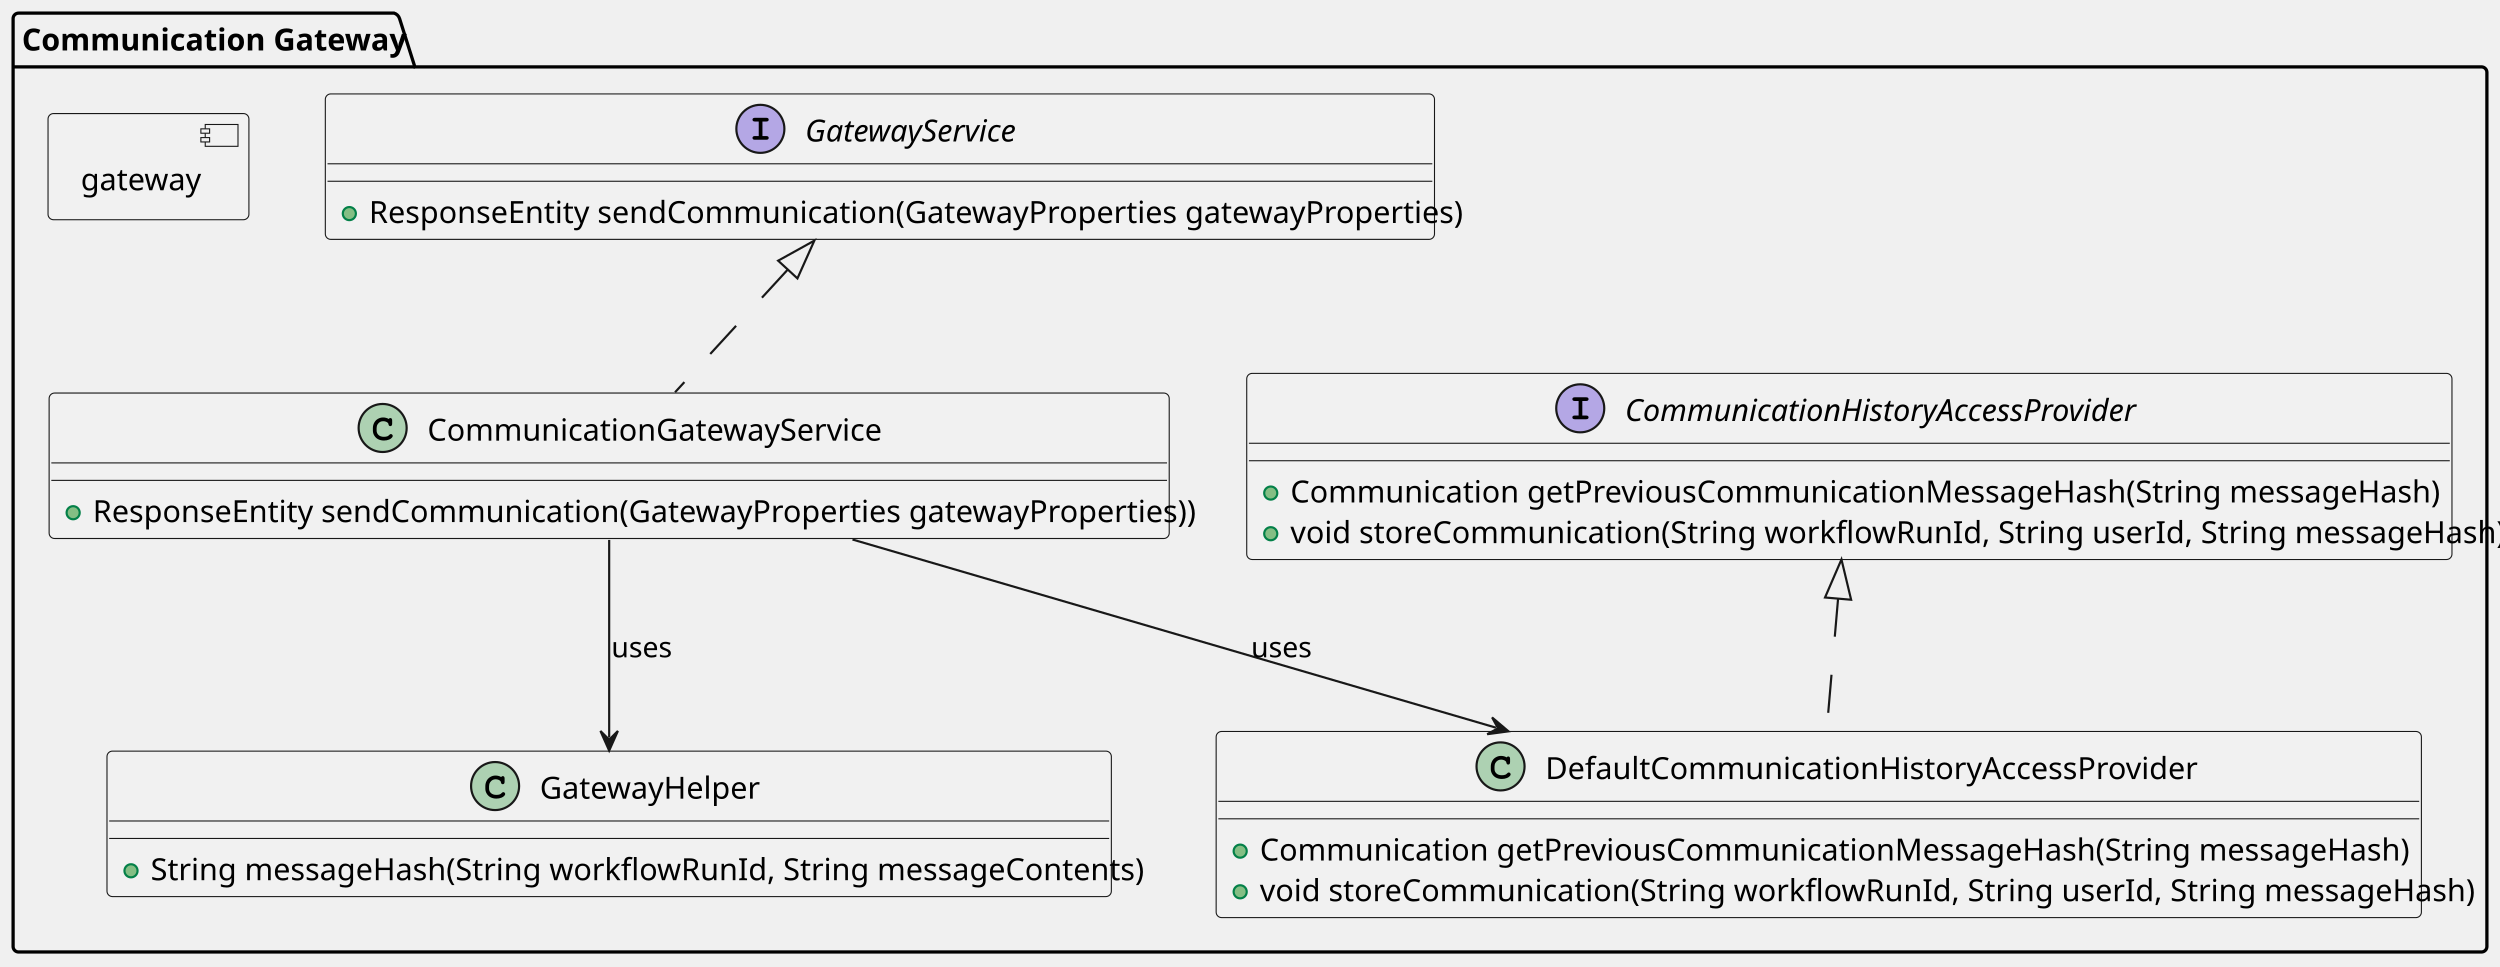
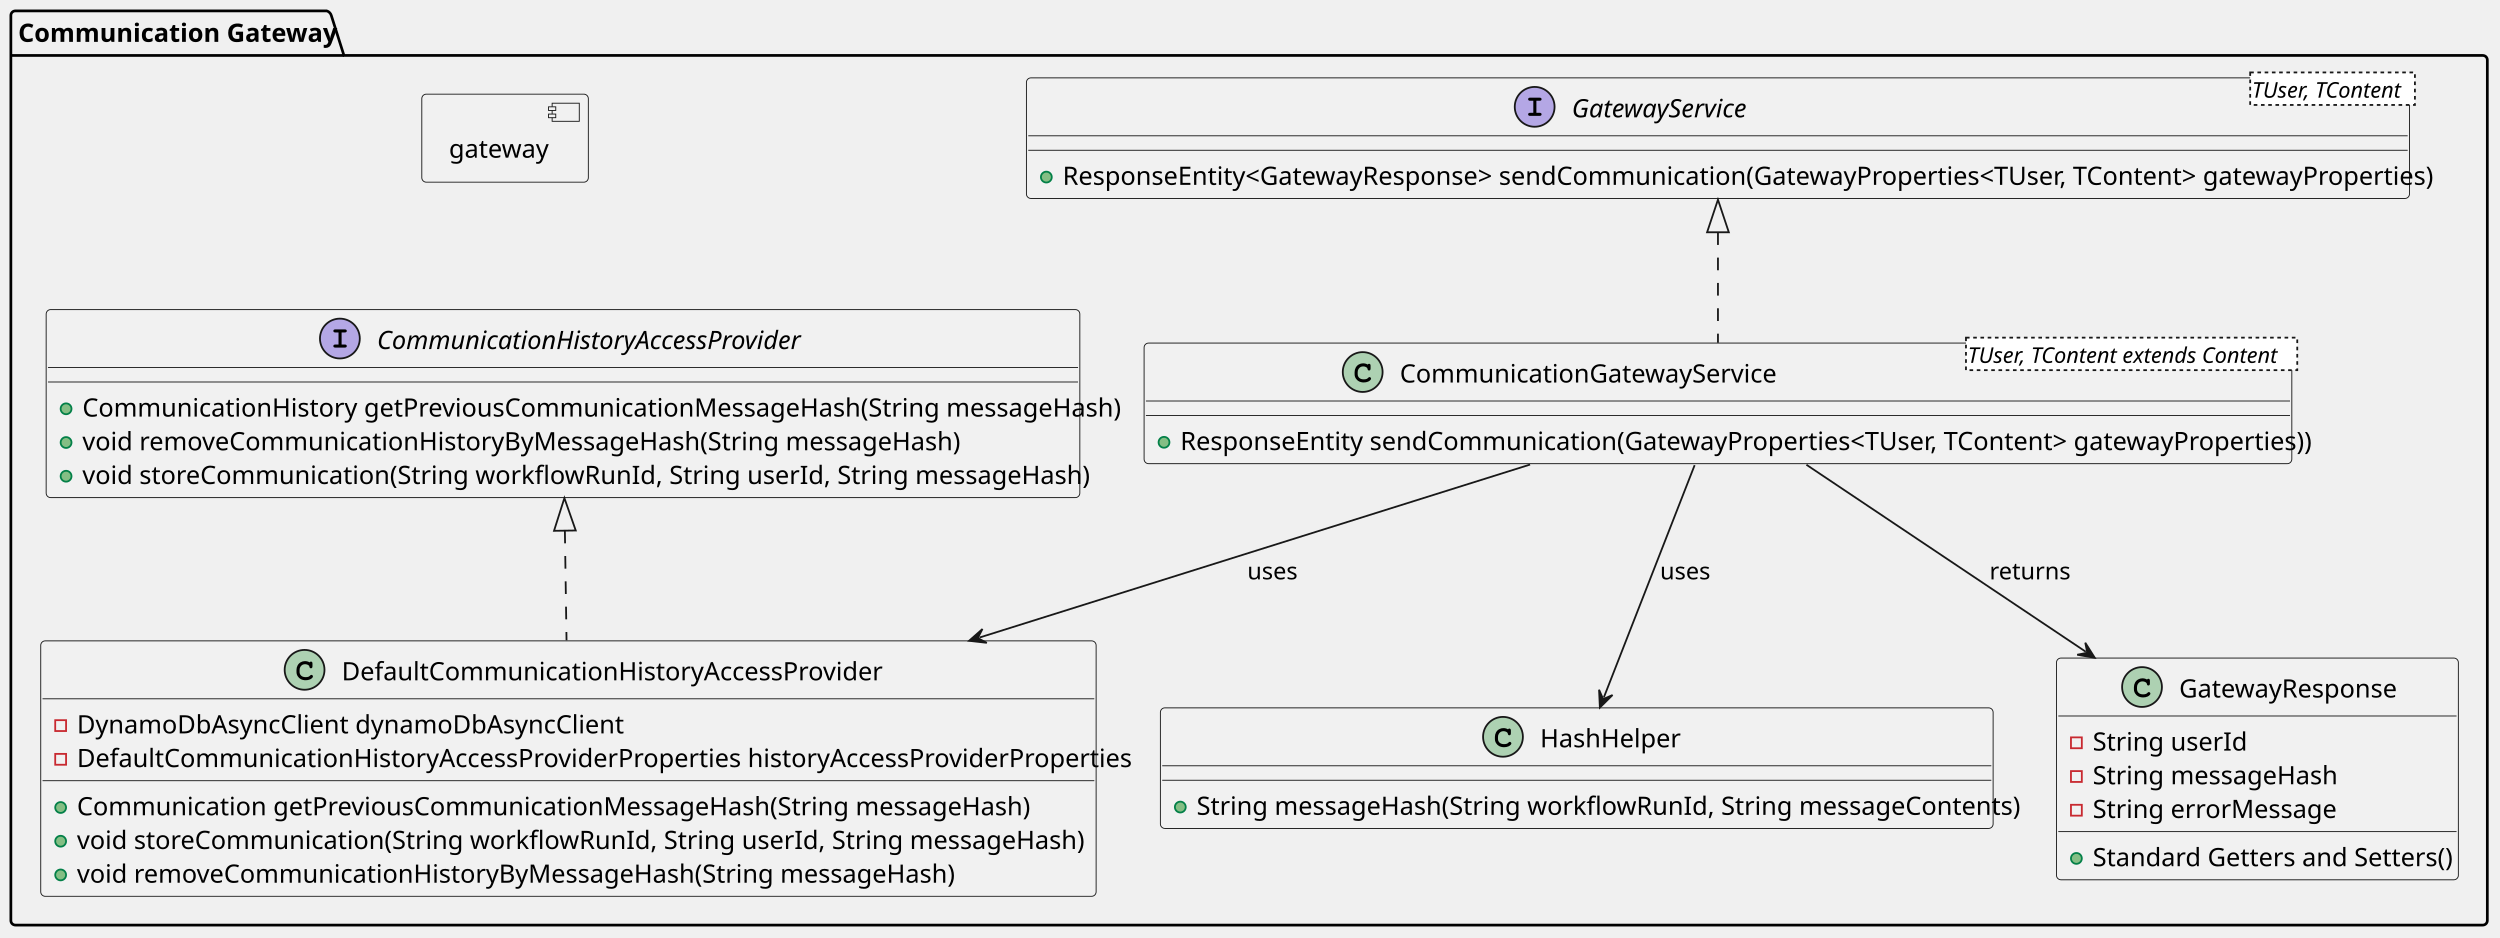
- <svg xmlns="http://www.w3.org/2000/svg" contentStyleType="text/css" height="177.2px" preserveAspectRatio="none" style="width:458px;height:177px;background:#FFFFFF;" version="1.1" viewBox="0 0 458 177" width="458.4px" zoomAndPan="magnify">
+ <svg xmlns="http://www.w3.org/2000/svg" contentStyleType="text/css" height="518px" preserveAspectRatio="none" style="width:1381px;height:518px;background:#FFFFFF;" version="1.1" viewBox="0 0 1381 518" width="1381px" zoomAndPan="magnify">
  <defs />
  <g>
    <g id="cluster_communicationGateway">
-       <path d="M3.4,2.405 L72.2,2.405 A1.5,1.5 0 0 1 73.2,3.405 L76,12.254 L454.6,12.254 A1,1 0 0 1 455.6,13.254 L455.6,173.405 A1,1 0 0 1 454.6,174.405 L3.4,174.405 A1,1 0 0 1 2.4,173.405 L2.4,3.405 A1,1 0 0 1 3.4,2.405 " fill="none" style="stroke:#000000;stroke-width:0.6;" />
-       <line style="stroke:#000000;stroke-width:0.6;" x1="2.4" x2="76" y1="12.254" y2="12.254" />
-       <text fill="#000000" font-family="sans-serif" font-size="5.6" font-weight="bold" lengthAdjust="spacing" textLength="68.4" x="4" y="9.248">Communication Gateway</text>
+       <path d="M8.5,6.014 L180.5,6.014 A3.75,3.75 0 0 1 183,8.514 L190,30.635 L1371.5,30.635 A2.5,2.5 0 0 1 1374,33.135 L1374,508.514 A2.5,2.5 0 0 1 1371.5,511.014 L8.5,511.014 A2.5,2.5 0 0 1 6,508.514 L6,8.514 A2.5,2.5 0 0 1 8.5,6.014 " fill="none" style="stroke:#000000;stroke-width:1.5;" />
+       <line style="stroke:#000000;stroke-width:1.5;" x1="6" x2="190" y1="30.635" y2="30.635" />
+       <text fill="#000000" font-family="sans-serif" font-size="14" font-weight="bold" lengthAdjust="spacing" textLength="171" x="10" y="23.121">Communication Gateway</text>
    </g>
-     <g id="elem_GatewayHelper">
-       <rect codeLine="10" fill="#F1F1F1" height="26.648" id="GatewayHelper" rx="1" ry="1" style="stroke:#181818;stroke-width:0.2;" width="184" x="19.6" y="137.606" />
-       <ellipse cx="90.7" cy="144.006" fill="#ADD1B2" rx="4.4" ry="4.4" style="stroke:#181818;stroke-width:0.4;" />
-       <path d="M91.806,142.356 Q91.869,142.268 91.944,142.224 Q92.019,142.18 92.106,142.18 Q92.256,142.18 92.35,142.287 Q92.444,142.387 92.444,142.631 L92.444,143.212 Q92.444,143.456 92.35,143.562 Q92.256,143.668 92.106,143.668 Q91.969,143.668 91.888,143.587 Q91.806,143.512 91.763,143.305 Q91.744,143.162 91.669,143.087 Q91.537,142.937 91.294,142.849 Q91.05,142.762 90.8,142.762 Q90.494,142.762 90.237,142.893 Q89.987,143.024 89.787,143.324 Q89.594,143.624 89.594,144.037 L89.594,144.474 Q89.594,144.968 89.95,145.299 Q90.306,145.624 90.944,145.624 Q91.319,145.624 91.581,145.524 Q91.737,145.462 91.906,145.287 Q92.013,145.18 92.069,145.149 Q92.131,145.118 92.213,145.118 Q92.344,145.118 92.444,145.224 Q92.55,145.324 92.55,145.462 Q92.55,145.599 92.412,145.762 Q92.213,145.993 91.894,146.124 Q91.463,146.305 90.944,146.305 Q90.338,146.305 89.856,146.055 Q89.463,145.856 89.188,145.43 Q88.912,144.999 88.912,144.487 L88.912,144.024 Q88.912,143.493 89.156,143.037 Q89.406,142.574 89.844,142.331 Q90.281,142.081 90.775,142.081 Q91.069,142.081 91.325,142.149 Q91.588,142.212 91.806,142.356 Z " fill="#000000" />
-       <text fill="#000000" font-family="sans-serif" font-size="5.6" lengthAdjust="spacing" textLength="38.4" x="98.9" y="146.324">GatewayHelper</text>
-       <line style="stroke:#181818;stroke-width:0.2;" x1="20" x2="203.2" y1="150.405" y2="150.405" />
-       <line style="stroke:#181818;stroke-width:0.2;" x1="20" x2="203.2" y1="153.606" y2="153.606" />
-       <ellipse cx="24" cy="159.53" fill="#84BE84" rx="1.2" ry="1.2" style="stroke:#038048;stroke-width:0.4;" />
-       <text fill="#000000" font-family="sans-serif" font-size="5.6" lengthAdjust="spacing" textLength="173.6" x="27.6" y="161.248">String messageHash(String workflowRunId, String messageContents)</text>
+     <g id="elem_HashHelper">
+       <rect codeLine="10" fill="#F1F1F1" height="66.621" id="HashHelper" rx="2.5" ry="2.5" style="stroke:#181818;stroke-width:0.5;" width="460" x="641" y="391.014" />
+       <ellipse cx="830.25" cy="407.014" fill="#ADD1B2" rx="11" ry="11" style="stroke:#181818;stroke-width:1.0;" />
+       <path d="M833.016,402.889 Q833.172,402.67 833.359,402.56 Q833.547,402.451 833.766,402.451 Q834.141,402.451 834.375,402.717 Q834.609,402.967 834.609,403.576 L834.609,405.029 Q834.609,405.639 834.375,405.904 Q834.141,406.17 833.766,406.17 Q833.422,406.17 833.219,405.967 Q833.016,405.779 832.906,405.264 Q832.859,404.904 832.672,404.717 Q832.344,404.342 831.734,404.123 Q831.125,403.904 830.5,403.904 Q829.734,403.904 829.094,404.232 Q828.469,404.56 827.969,405.31 Q827.484,406.06 827.484,407.092 L827.484,408.185 Q827.484,409.42 828.375,410.248 Q829.266,411.06 830.859,411.06 Q831.797,411.06 832.453,410.81 Q832.844,410.654 833.266,410.217 Q833.531,409.951 833.672,409.873 Q833.828,409.795 834.031,409.795 Q834.359,409.795 834.609,410.06 Q834.875,410.31 834.875,410.654 Q834.875,410.998 834.531,411.404 Q834.031,411.982 833.234,412.31 Q832.156,412.764 830.859,412.764 Q829.344,412.764 828.141,412.139 Q827.156,411.639 826.469,410.576 Q825.781,409.498 825.781,408.217 L825.781,407.06 Q825.781,405.732 826.391,404.592 Q827.016,403.435 828.109,402.826 Q829.203,402.201 830.438,402.201 Q831.172,402.201 831.812,402.373 Q832.469,402.529 833.016,402.889 Z " fill="#000000" />
+       <text fill="#000000" font-family="sans-serif" font-size="14" lengthAdjust="spacing" textLength="73" x="850.75" y="412.81">HashHelper</text>
+       <line style="stroke:#181818;stroke-width:0.5;" x1="642" x2="1100" y1="423.014" y2="423.014" />
+       <line style="stroke:#181818;stroke-width:0.5;" x1="642" x2="1100" y1="431.014" y2="431.014" />
+       <ellipse cx="652" cy="445.824" fill="#84BE84" rx="3" ry="3" style="stroke:#038048;stroke-width:1.0;" />
+       <text fill="#000000" font-family="sans-serif" font-size="14" lengthAdjust="spacing" textLength="434" x="661" y="450.121">String messageHash(String workflowRunId, String messageContents)</text>
    </g>
    <g id="elem_CommunicationHistoryAccessProvider">
-       <rect codeLine="14" fill="#F1F1F1" height="34.097" id="CommunicationHistoryAccessProvider" rx="1" ry="1" style="stroke:#181818;stroke-width:0.2;" width="220.8" x="228.4" y="68.406" />
-       <ellipse cx="289.5" cy="74.805" fill="#B4A7E5" rx="4.4" ry="4.4" style="stroke:#181818;stroke-width:0.4;" />
-       <path d="M289.881,73.462 L289.881,76.124 L290.569,76.124 Q290.812,76.124 290.919,76.218 Q291.025,76.312 291.025,76.468 Q291.025,76.618 290.919,76.712 Q290.812,76.805 290.569,76.805 L288.512,76.805 Q288.269,76.805 288.163,76.712 Q288.056,76.618 288.056,76.462 Q288.056,76.312 288.163,76.218 Q288.269,76.124 288.512,76.124 L289.2,76.124 L289.2,73.462 L288.512,73.462 Q288.269,73.462 288.163,73.368 Q288.056,73.274 288.056,73.118 Q288.056,72.968 288.163,72.874 Q288.269,72.781 288.512,72.781 L290.569,72.781 Q290.812,72.781 290.919,72.874 Q291.025,72.968 291.025,73.118 Q291.025,73.274 290.919,73.368 Q290.812,73.462 290.569,73.462 L289.881,73.462 Z " fill="#000000" />
-       <text fill="#000000" font-family="sans-serif" font-size="5.6" font-style="italic" lengthAdjust="spacing" textLength="95.2" x="297.7" y="77.124">CommunicationHistoryAccessProvider</text>
-       <line style="stroke:#181818;stroke-width:0.2;" x1="228.8" x2="448.8" y1="81.206" y2="81.206" />
-       <line style="stroke:#181818;stroke-width:0.2;" x1="228.8" x2="448.8" y1="84.406" y2="84.406" />
-       <ellipse cx="232.8" cy="90.33" fill="#84BE84" rx="1.2" ry="1.2" style="stroke:#038048;stroke-width:0.4;" />
-       <text fill="#000000" font-family="sans-serif" font-size="5.6" lengthAdjust="spacing" textLength="200.8" x="236.4" y="92.048">Communication getPreviousCommunicationMessageHash(String messageHash)</text>
-       <ellipse cx="232.8" cy="97.778" fill="#84BE84" rx="1.2" ry="1.2" style="stroke:#038048;stroke-width:0.4;" />
-       <text fill="#000000" font-family="sans-serif" font-size="5.6" lengthAdjust="spacing" textLength="210.4" x="236.4" y="99.497">void storeCommunication(String workflowRunId, String userId, String messageHash)</text>
+       <rect codeLine="14" fill="#F1F1F1" height="103.863" id="CommunicationHistoryAccessProvider" rx="2.5" ry="2.5" style="stroke:#181818;stroke-width:0.5;" width="571" x="25.5" y="171.014" />
+       <ellipse cx="187.75" cy="187.014" fill="#B4A7E5" rx="11" ry="11" style="stroke:#181818;stroke-width:1.0;" />
+       <path d="M188.703,183.654 L188.703,190.31 L190.422,190.31 Q191.031,190.31 191.297,190.545 Q191.562,190.779 191.562,191.17 Q191.562,191.545 191.297,191.779 Q191.031,192.014 190.422,192.014 L185.281,192.014 Q184.672,192.014 184.406,191.779 Q184.141,191.545 184.141,191.154 Q184.141,190.779 184.406,190.545 Q184.672,190.31 185.281,190.31 L187,190.31 L187,183.654 L185.281,183.654 Q184.672,183.654 184.406,183.42 Q184.141,183.185 184.141,182.795 Q184.141,182.42 184.406,182.185 Q184.672,181.951 185.281,181.951 L190.422,181.951 Q191.031,181.951 191.297,182.185 Q191.562,182.42 191.562,182.795 Q191.562,183.185 191.297,183.42 Q191.031,183.654 190.422,183.654 L188.703,183.654 Z " fill="#000000" />
+       <text fill="#000000" font-family="sans-serif" font-size="14" font-style="italic" lengthAdjust="spacing" textLength="238" x="208.25" y="192.81">CommunicationHistoryAccessProvider</text>
+       <line style="stroke:#181818;stroke-width:0.5;" x1="26.5" x2="595.5" y1="203.014" y2="203.014" />
+       <line style="stroke:#181818;stroke-width:0.5;" x1="26.5" x2="595.5" y1="211.014" y2="211.014" />
+       <ellipse cx="36.5" cy="225.824" fill="#84BE84" rx="3" ry="3" style="stroke:#038048;stroke-width:1.0;" />
+       <text fill="#000000" font-family="sans-serif" font-size="14" lengthAdjust="spacing" textLength="545" x="45.5" y="230.121">CommunicationHistory getPreviousCommunicationMessageHash(String messageHash)</text>
+       <ellipse cx="36.5" cy="244.445" fill="#84BE84" rx="3" ry="3" style="stroke:#038048;stroke-width:1.0;" />
+       <text fill="#000000" font-family="sans-serif" font-size="14" lengthAdjust="spacing" textLength="462" x="45.5" y="248.742">void removeCommunicationHistoryByMessageHash(String messageHash)</text>
+       <ellipse cx="36.5" cy="263.066" fill="#84BE84" rx="3" ry="3" style="stroke:#038048;stroke-width:1.0;" />
+       <text fill="#000000" font-family="sans-serif" font-size="14" lengthAdjust="spacing" textLength="526" x="45.5" y="267.363">void storeCommunication(String workflowRunId, String userId, String messageHash)</text>
    </g>
    <g id="elem_DefaultCommunicationHistoryAccessProvider">
-       <rect codeLine="19" fill="#F1F1F1" height="34.097" id="DefaultCommunicationHistoryAccessProvider" rx="1" ry="1" style="stroke:#181818;stroke-width:0.2;" width="220.8" x="222.8" y="134.006" />
-       <ellipse cx="274.9" cy="140.405" fill="#ADD1B2" rx="4.4" ry="4.4" style="stroke:#181818;stroke-width:0.4;" />
-       <path d="M276.006,138.756 Q276.069,138.668 276.144,138.624 Q276.219,138.581 276.306,138.581 Q276.456,138.581 276.55,138.687 Q276.644,138.787 276.644,139.03 L276.644,139.612 Q276.644,139.856 276.55,139.962 Q276.456,140.068 276.306,140.068 Q276.169,140.068 276.087,139.987 Q276.006,139.912 275.962,139.706 Q275.944,139.562 275.869,139.487 Q275.738,139.337 275.494,139.249 Q275.25,139.162 275,139.162 Q274.694,139.162 274.438,139.293 Q274.188,139.424 273.988,139.724 Q273.794,140.024 273.794,140.437 L273.794,140.874 Q273.794,141.368 274.15,141.699 Q274.506,142.024 275.144,142.024 Q275.519,142.024 275.781,141.924 Q275.938,141.862 276.106,141.687 Q276.212,141.581 276.269,141.549 Q276.331,141.518 276.413,141.518 Q276.544,141.518 276.644,141.624 Q276.75,141.724 276.75,141.862 Q276.75,141.999 276.613,142.162 Q276.413,142.393 276.094,142.524 Q275.663,142.706 275.144,142.706 Q274.538,142.706 274.056,142.456 Q273.663,142.256 273.387,141.831 Q273.113,141.399 273.113,140.887 L273.113,140.424 Q273.113,139.893 273.356,139.437 Q273.606,138.974 274.044,138.731 Q274.481,138.481 274.975,138.481 Q275.269,138.481 275.525,138.549 Q275.788,138.612 276.006,138.756 Z " fill="#000000" />
-       <text fill="#000000" font-family="sans-serif" font-size="5.6" lengthAdjust="spacing" textLength="113.2" x="283.1" y="142.724">DefaultCommunicationHistoryAccessProvider</text>
-       <line style="stroke:#181818;stroke-width:0.2;" x1="223.2" x2="443.2" y1="146.805" y2="146.805" />
-       <line style="stroke:#181818;stroke-width:0.2;" x1="223.2" x2="443.2" y1="150.006" y2="150.006" />
-       <ellipse cx="227.2" cy="155.93" fill="#84BE84" rx="1.2" ry="1.2" style="stroke:#038048;stroke-width:0.4;" />
-       <text fill="#000000" font-family="sans-serif" font-size="5.6" lengthAdjust="spacing" textLength="200.8" x="230.8" y="157.648">Communication getPreviousCommunicationMessageHash(String messageHash)</text>
-       <ellipse cx="227.2" cy="163.378" fill="#84BE84" rx="1.2" ry="1.2" style="stroke:#038048;stroke-width:0.4;" />
-       <text fill="#000000" font-family="sans-serif" font-size="5.6" lengthAdjust="spacing" textLength="210.4" x="230.8" y="165.097">void storeCommunication(String workflowRunId, String userId, String messageHash)</text>
+       <rect codeLine="20" fill="#F1F1F1" height="141.106" id="DefaultCommunicationHistoryAccessProvider" rx="2.5" ry="2.5" style="stroke:#181818;stroke-width:0.5;" width="583" x="22.5" y="354.014" />
+       <ellipse cx="168.25" cy="370.014" fill="#ADD1B2" rx="11" ry="11" style="stroke:#181818;stroke-width:1.0;" />
+       <path d="M171.016,365.889 Q171.172,365.67 171.359,365.56 Q171.547,365.451 171.766,365.451 Q172.141,365.451 172.375,365.717 Q172.609,365.967 172.609,366.576 L172.609,368.029 Q172.609,368.639 172.375,368.904 Q172.141,369.17 171.766,369.17 Q171.422,369.17 171.219,368.967 Q171.016,368.779 170.906,368.264 Q170.859,367.904 170.672,367.717 Q170.344,367.342 169.734,367.123 Q169.125,366.904 168.5,366.904 Q167.734,366.904 167.094,367.232 Q166.469,367.56 165.969,368.31 Q165.484,369.06 165.484,370.092 L165.484,371.185 Q165.484,372.42 166.375,373.248 Q167.266,374.06 168.859,374.06 Q169.797,374.06 170.453,373.81 Q170.844,373.654 171.266,373.217 Q171.531,372.951 171.672,372.873 Q171.828,372.795 172.031,372.795 Q172.359,372.795 172.609,373.06 Q172.875,373.31 172.875,373.654 Q172.875,373.998 172.531,374.404 Q172.031,374.982 171.234,375.31 Q170.156,375.764 168.859,375.764 Q167.344,375.764 166.141,375.139 Q165.156,374.639 164.469,373.576 Q163.781,372.498 163.781,371.217 L163.781,370.06 Q163.781,368.732 164.391,367.592 Q165.016,366.435 166.109,365.826 Q167.203,365.201 168.438,365.201 Q169.172,365.201 169.812,365.373 Q170.469,365.529 171.016,365.889 Z " fill="#000000" />
+       <text fill="#000000" font-family="sans-serif" font-size="14" lengthAdjust="spacing" textLength="283" x="188.75" y="375.81">DefaultCommunicationHistoryAccessProvider</text>
+       <line style="stroke:#181818;stroke-width:0.5;" x1="23.5" x2="604.5" y1="386.014" y2="386.014" />
+       <rect fill="none" height="6" style="stroke:#C82930;stroke-width:1.0;" width="6" x="30.5" y="397.824" />
+       <text fill="#000000" font-family="sans-serif" font-size="14" lengthAdjust="spacing" textLength="290" x="42.5" y="405.121">DynamoDbAsyncClient dynamoDbAsyncClient</text>
+       <rect fill="none" height="6" style="stroke:#C82930;stroke-width:1.0;" width="6" x="30.5" y="416.445" />
+       <text fill="#000000" font-family="sans-serif" font-size="14" lengthAdjust="spacing" textLength="557" x="42.5" y="423.742">DefaultCommunicationHistoryAccessProviderProperties historyAccessProviderProperties</text>
+       <line style="stroke:#181818;stroke-width:0.5;" x1="23.5" x2="604.5" y1="431.256" y2="431.256" />
+       <ellipse cx="33.5" cy="446.066" fill="#84BE84" rx="3" ry="3" style="stroke:#038048;stroke-width:1.0;" />
+       <text fill="#000000" font-family="sans-serif" font-size="14" lengthAdjust="spacing" textLength="502" x="42.5" y="450.363">Communication getPreviousCommunicationMessageHash(String messageHash)</text>
+       <ellipse cx="33.5" cy="464.688" fill="#84BE84" rx="3" ry="3" style="stroke:#038048;stroke-width:1.0;" />
+       <text fill="#000000" font-family="sans-serif" font-size="14" lengthAdjust="spacing" textLength="526" x="42.5" y="468.984">void storeCommunication(String workflowRunId, String userId, String messageHash)</text>
+       <ellipse cx="33.5" cy="483.309" fill="#84BE84" rx="3" ry="3" style="stroke:#038048;stroke-width:1.0;" />
+       <text fill="#000000" font-family="sans-serif" font-size="14" lengthAdjust="spacing" textLength="462" x="42.5" y="487.606">void removeCommunicationHistoryByMessageHash(String messageHash)</text>
    </g>
    <g id="elem_GatewayService">
-       <rect codeLine="28" fill="#F1F1F1" height="26.648" id="GatewayService" rx="1" ry="1" style="stroke:#181818;stroke-width:0.2;" width="203.2" x="59.6" y="17.206" />
-       <ellipse cx="139.3" cy="23.605" fill="#B4A7E5" rx="4.4" ry="4.4" style="stroke:#181818;stroke-width:0.4;" />
-       <path d="M139.681,22.262 L139.681,24.924 L140.369,24.924 Q140.613,24.924 140.719,25.018 Q140.825,25.112 140.825,25.268 Q140.825,25.418 140.719,25.512 Q140.613,25.605 140.369,25.605 L138.312,25.605 Q138.069,25.605 137.963,25.512 Q137.856,25.418 137.856,25.262 Q137.856,25.112 137.963,25.018 Q138.069,24.924 138.312,24.924 L139,24.924 L139,22.262 L138.312,22.262 Q138.069,22.262 137.963,22.168 Q137.856,22.074 137.856,21.918 Q137.856,21.768 137.963,21.674 Q138.069,21.581 138.312,21.581 L140.369,21.581 Q140.613,21.581 140.719,21.674 Q140.825,21.768 140.825,21.918 Q140.825,22.074 140.719,22.168 Q140.613,22.262 140.369,22.262 L139.681,22.262 Z " fill="#000000" />
-       <text fill="#000000" font-family="sans-serif" font-size="5.6" font-style="italic" lengthAdjust="spacing" textLength="40.4" x="147.5" y="25.924">GatewayService</text>
-       <line style="stroke:#181818;stroke-width:0.2;" x1="60" x2="262.4" y1="30.006" y2="30.006" />
-       <line style="stroke:#181818;stroke-width:0.2;" x1="60" x2="262.4" y1="33.206" y2="33.206" />
-       <ellipse cx="64" cy="39.13" fill="#84BE84" rx="1.2" ry="1.2" style="stroke:#038048;stroke-width:0.4;" />
-       <text fill="#000000" font-family="sans-serif" font-size="5.6" lengthAdjust="spacing" textLength="192.8" x="67.6" y="40.848">ResponseEntity sendCommunication(GatewayProperties gatewayProperties)</text>
+       <rect codeLine="28" fill="#F1F1F1" height="66.621" id="GatewayService" rx="2.5" ry="2.5" style="stroke:#181818;stroke-width:0.5;" width="764" x="567" y="43.014" />
+       <ellipse cx="847.75" cy="59.014" fill="#B4A7E5" rx="11" ry="11" style="stroke:#181818;stroke-width:1.0;" />
+       <path d="M848.703,55.654 L848.703,62.31 L850.422,62.31 Q851.031,62.31 851.297,62.545 Q851.562,62.779 851.562,63.17 Q851.562,63.545 851.297,63.779 Q851.031,64.014 850.422,64.014 L845.281,64.014 Q844.672,64.014 844.406,63.779 Q844.141,63.545 844.141,63.154 Q844.141,62.779 844.406,62.545 Q844.672,62.31 845.281,62.31 L847,62.31 L847,55.654 L845.281,55.654 Q844.672,55.654 844.406,55.42 Q844.141,55.185 844.141,54.795 Q844.141,54.42 844.406,54.185 Q844.672,53.951 845.281,53.951 L850.422,53.951 Q851.031,53.951 851.297,54.185 Q851.562,54.42 851.562,54.795 Q851.562,55.185 851.297,55.42 Q851.031,55.654 850.422,55.654 L848.703,55.654 Z " fill="#000000" />
+       <text fill="#000000" font-family="sans-serif" font-size="14" font-style="italic" lengthAdjust="spacing" textLength="101" x="868.25" y="64.811">GatewayService</text>
+       <rect fill="#FFFFFF" height="17.961" style="stroke:#181818;stroke-width:1.0;stroke-dasharray:2.0,2.0;" width="91" x="1243" y="40.014" />
+       <text fill="#000000" font-family="sans-serif" font-size="12" font-style="italic" lengthAdjust="spacing" textLength="89" x="1244" y="53.963">TUser, TContent</text>
+       <line style="stroke:#181818;stroke-width:0.5;" x1="568" x2="1330" y1="75.014" y2="75.014" />
+       <line style="stroke:#181818;stroke-width:0.5;" x1="568" x2="1330" y1="83.014" y2="83.014" />
+       <ellipse cx="578" cy="97.824" fill="#84BE84" rx="3" ry="3" style="stroke:#038048;stroke-width:1.0;" />
+       <text fill="#000000" font-family="sans-serif" font-size="14" lengthAdjust="spacing" textLength="738" x="587" y="102.121">ResponseEntity&lt;GatewayResponse&gt; sendCommunication(GatewayProperties&lt;TUser, TContent&gt; gatewayProperties)</text>
+     </g>
+     <g id="elem_GatewayResponse">
+       <rect codeLine="32" fill="#F1F1F1" height="122.484" id="GatewayResponse" rx="2.5" ry="2.5" style="stroke:#181818;stroke-width:0.5;" width="222" x="1136" y="363.514" />
+       <ellipse cx="1183.25" cy="379.514" fill="#ADD1B2" rx="11" ry="11" style="stroke:#181818;stroke-width:1.0;" />
+       <path d="M1186.016,375.389 Q1186.172,375.17 1186.359,375.06 Q1186.547,374.951 1186.766,374.951 Q1187.141,374.951 1187.375,375.217 Q1187.609,375.467 1187.609,376.076 L1187.609,377.529 Q1187.609,378.139 1187.375,378.404 Q1187.141,378.67 1186.766,378.67 Q1186.422,378.67 1186.219,378.467 Q1186.016,378.279 1185.906,377.764 Q1185.859,377.404 1185.672,377.217 Q1185.344,376.842 1184.734,376.623 Q1184.125,376.404 1183.5,376.404 Q1182.734,376.404 1182.094,376.732 Q1181.469,377.06 1180.969,377.81 Q1180.484,378.56 1180.484,379.592 L1180.484,380.685 Q1180.484,381.92 1181.375,382.748 Q1182.266,383.56 1183.859,383.56 Q1184.797,383.56 1185.453,383.31 Q1185.844,383.154 1186.266,382.717 Q1186.531,382.451 1186.672,382.373 Q1186.828,382.295 1187.031,382.295 Q1187.359,382.295 1187.609,382.56 Q1187.875,382.81 1187.875,383.154 Q1187.875,383.498 1187.531,383.904 Q1187.031,384.482 1186.234,384.81 Q1185.156,385.264 1183.859,385.264 Q1182.344,385.264 1181.141,384.639 Q1180.156,384.139 1179.469,383.076 Q1178.781,381.998 1178.781,380.717 L1178.781,379.56 Q1178.781,378.232 1179.391,377.092 Q1180.016,375.935 1181.109,375.326 Q1182.203,374.701 1183.438,374.701 Q1184.172,374.701 1184.812,374.873 Q1185.469,375.029 1186.016,375.389 Z " fill="#000000" />
+       <text fill="#000000" font-family="sans-serif" font-size="14" lengthAdjust="spacing" textLength="119" x="1203.75" y="385.31">GatewayResponse</text>
+       <line style="stroke:#181818;stroke-width:0.5;" x1="1137" x2="1357" y1="395.514" y2="395.514" />
+       <rect fill="none" height="6" style="stroke:#C82930;stroke-width:1.0;" width="6" x="1144" y="407.324" />
+       <text fill="#000000" font-family="sans-serif" font-size="14" lengthAdjust="spacing" textLength="80" x="1156" y="414.621">String userId</text>
+       <rect fill="none" height="6" style="stroke:#C82930;stroke-width:1.0;" width="6" x="1144" y="425.945" />
+       <text fill="#000000" font-family="sans-serif" font-size="14" lengthAdjust="spacing" textLength="130" x="1156" y="433.242">String messageHash</text>
+       <rect fill="none" height="6" style="stroke:#C82930;stroke-width:1.0;" width="6" x="1144" y="444.566" />
+       <text fill="#000000" font-family="sans-serif" font-size="14" lengthAdjust="spacing" textLength="129" x="1156" y="451.863">String errorMessage</text>
+       <line style="stroke:#181818;stroke-width:0.5;" x1="1137" x2="1357" y1="459.377" y2="459.377" />
+       <ellipse cx="1147" cy="474.188" fill="#84BE84" rx="3" ry="3" style="stroke:#038048;stroke-width:1.0;" />
+       <text fill="#000000" font-family="sans-serif" font-size="14" lengthAdjust="spacing" textLength="196" x="1156" y="478.484">Standard Getters and Setters()</text>
    </g>
    <g id="elem_CommunicationGatewayService">
-       <rect codeLine="32" fill="#F1F1F1" height="26.648" id="CommunicationGatewayService" rx="1" ry="1" style="stroke:#181818;stroke-width:0.2;" width="205.2" x="9" y="72.005" />
-       <ellipse cx="70.1" cy="78.406" fill="#ADD1B2" rx="4.4" ry="4.4" style="stroke:#181818;stroke-width:0.4;" />
-       <path d="M71.206,76.755 Q71.269,76.668 71.344,76.624 Q71.419,76.581 71.506,76.581 Q71.656,76.581 71.75,76.687 Q71.844,76.787 71.844,77.031 L71.844,77.612 Q71.844,77.856 71.75,77.962 Q71.656,78.068 71.506,78.068 Q71.369,78.068 71.287,77.987 Q71.206,77.912 71.162,77.706 Q71.144,77.562 71.069,77.487 Q70.938,77.337 70.694,77.249 Q70.45,77.162 70.2,77.162 Q69.894,77.162 69.638,77.293 Q69.388,77.424 69.188,77.724 Q68.994,78.024 68.994,78.437 L68.994,78.874 Q68.994,79.368 69.35,79.699 Q69.706,80.024 70.344,80.024 Q70.719,80.024 70.981,79.924 Q71.138,79.862 71.306,79.687 Q71.412,79.581 71.469,79.549 Q71.531,79.518 71.612,79.518 Q71.744,79.518 71.844,79.624 Q71.95,79.724 71.95,79.862 Q71.95,79.999 71.812,80.162 Q71.612,80.393 71.294,80.524 Q70.862,80.706 70.344,80.706 Q69.737,80.706 69.256,80.456 Q68.862,80.255 68.588,79.831 Q68.312,79.399 68.312,78.887 L68.312,78.424 Q68.312,77.893 68.556,77.437 Q68.806,76.974 69.244,76.731 Q69.681,76.481 70.175,76.481 Q70.469,76.481 70.725,76.549 Q70.987,76.612 71.206,76.755 Z " fill="#000000" />
-       <text fill="#000000" font-family="sans-serif" font-size="5.6" lengthAdjust="spacing" textLength="79.6" x="78.3" y="80.724">CommunicationGatewayService</text>
-       <line style="stroke:#181818;stroke-width:0.2;" x1="9.4" x2="213.8" y1="84.805" y2="84.805" />
-       <line style="stroke:#181818;stroke-width:0.2;" x1="9.4" x2="213.8" y1="88.005" y2="88.005" />
-       <ellipse cx="13.4" cy="93.93" fill="#84BE84" rx="1.2" ry="1.2" style="stroke:#038048;stroke-width:0.4;" />
-       <text fill="#000000" font-family="sans-serif" font-size="5.6" lengthAdjust="spacing" textLength="194.8" x="17" y="95.648">ResponseEntity sendCommunication(GatewayProperties gatewayProperties))</text>
+       <rect codeLine="39" fill="#F1F1F1" height="66.621" id="CommunicationGatewayService" rx="2.5" ry="2.5" style="stroke:#181818;stroke-width:0.5;" width="634" x="632" y="189.514" />
+       <ellipse cx="752.75" cy="205.514" fill="#ADD1B2" rx="11" ry="11" style="stroke:#181818;stroke-width:1.0;" />
+       <path d="M755.516,201.389 Q755.672,201.17 755.859,201.06 Q756.047,200.951 756.266,200.951 Q756.641,200.951 756.875,201.217 Q757.109,201.467 757.109,202.076 L757.109,203.529 Q757.109,204.139 756.875,204.404 Q756.641,204.67 756.266,204.67 Q755.922,204.67 755.719,204.467 Q755.516,204.279 755.406,203.764 Q755.359,203.404 755.172,203.217 Q754.844,202.842 754.234,202.623 Q753.625,202.404 753,202.404 Q752.234,202.404 751.594,202.732 Q750.969,203.06 750.469,203.81 Q749.984,204.56 749.984,205.592 L749.984,206.685 Q749.984,207.92 750.875,208.748 Q751.766,209.56 753.359,209.56 Q754.297,209.56 754.953,209.31 Q755.344,209.154 755.766,208.717 Q756.031,208.451 756.172,208.373 Q756.328,208.295 756.531,208.295 Q756.859,208.295 757.109,208.56 Q757.375,208.81 757.375,209.154 Q757.375,209.498 757.031,209.904 Q756.531,210.482 755.734,210.81 Q754.656,211.264 753.359,211.264 Q751.844,211.264 750.641,210.639 Q749.656,210.139 748.969,209.076 Q748.281,207.998 748.281,206.717 L748.281,205.56 Q748.281,204.232 748.891,203.092 Q749.516,201.935 750.609,201.326 Q751.703,200.701 752.938,200.701 Q753.672,200.701 754.312,200.873 Q754.969,201.029 755.516,201.389 Z " fill="#000000" />
+       <text fill="#000000" font-family="sans-serif" font-size="14" lengthAdjust="spacing" textLength="199" x="773.25" y="211.31">CommunicationGatewayService</text>
+       <rect fill="#FFFFFF" height="17.961" style="stroke:#181818;stroke-width:1.0;stroke-dasharray:2.0,2.0;" width="183" x="1086" y="186.514" />
+       <text fill="#000000" font-family="sans-serif" font-size="12" font-style="italic" lengthAdjust="spacing" textLength="181" x="1087" y="200.463">TUser, TContent extends Content</text>
+       <line style="stroke:#181818;stroke-width:0.5;" x1="633" x2="1265" y1="221.514" y2="221.514" />
+       <line style="stroke:#181818;stroke-width:0.5;" x1="633" x2="1265" y1="229.514" y2="229.514" />
+       <ellipse cx="643" cy="244.324" fill="#84BE84" rx="3" ry="3" style="stroke:#038048;stroke-width:1.0;" />
+       <text fill="#000000" font-family="sans-serif" font-size="14" lengthAdjust="spacing" textLength="608" x="652" y="248.621">ResponseEntity sendCommunication(GatewayProperties&lt;TUser, TContent&gt; gatewayProperties))</text>
    </g>
    <g id="elem_gateway">
-       <rect fill="#F1F1F1" height="19.448" rx="1" ry="1" style="stroke:#181818;stroke-width:0.2;" width="36.8" x="8.8" y="20.805" />
-       <rect fill="#F1F1F1" height="4" style="stroke:#181818;stroke-width:0.2;" width="6" x="37.6" y="22.805" />
-       <rect fill="#F1F1F1" height="0.8" style="stroke:#181818;stroke-width:0.2;" width="1.6" x="36.8" y="23.605" />
-       <rect fill="#F1F1F1" height="0.8" style="stroke:#181818;stroke-width:0.2;" width="1.6" x="36.8" y="25.206" />
-       <text fill="#000000" font-family="sans-serif" font-size="5.6" lengthAdjust="spacing" textLength="20.8" x="14.8" y="34.848">gateway</text>
+       <rect fill="#F1F1F1" height="48.621" rx="2.5" ry="2.5" style="stroke:#181818;stroke-width:0.5;" width="92" x="233" y="52.014" />
+       <rect fill="#F1F1F1" height="10" style="stroke:#181818;stroke-width:0.5;" width="15" x="305" y="57.014" />
+       <rect fill="#F1F1F1" height="2" style="stroke:#181818;stroke-width:0.5;" width="4" x="303" y="59.014" />
+       <rect fill="#F1F1F1" height="2" style="stroke:#181818;stroke-width:0.5;" width="4" x="303" y="63.014" />
+       <text fill="#000000" font-family="sans-serif" font-size="14" lengthAdjust="spacing" textLength="52" x="248" y="87.121">gateway</text>
    </g>
    <g id="link_CommunicationHistoryAccessProvider_DefaultCommunicationHistoryAccessProvider">
-       <path d="M336.736,109.667 C335.9,119.343 335.472,124.309 334.636,133.974 " fill="none" id="CommunicationHistoryAccessProvider-backto-DefaultCommunicationHistoryAccessProvider" style="stroke:#181818;stroke-width:0.4;stroke-dasharray:7.0,7.0;" />
-       <polygon fill="none" points="337.356,102.493,334.345,109.46,339.127,109.873,337.356,102.493" style="stroke:#181818;stroke-width:0.4;" />
+       <path d="M312.041,293.132 C312.401,317.022 312.56,327.854 312.95,353.724 " fill="none" id="CommunicationHistoryAccessProvider-backto-DefaultCommunicationHistoryAccessProvider" style="stroke:#181818;stroke-width:1.0;stroke-dasharray:7.0,7.0;" />
+       <polygon fill="none" points="311.77,275.134,306.042,293.222,318.041,293.041,311.77,275.134" style="stroke:#181818;stroke-width:1.0;" />
    </g>
    <g id="link_GatewayService_CommunicationGatewayService">
-       <path d="M144.322,49.38 C136.582,57.809 131.42,63.425 123.668,71.865 " fill="none" id="GatewayService-backto-CommunicationGatewayService" style="stroke:#181818;stroke-width:0.4;stroke-dasharray:7.0,7.0;" />
-       <polygon fill="none" points="149.192,44.078,142.554,47.757,146.09,51.004,149.192,44.078" style="stroke:#181818;stroke-width:0.4;" />
+       <path d="M949,128.304 C949,151.954 949,165.734 949,189.354 " fill="none" id="GatewayService-backto-CommunicationGatewayService" style="stroke:#181818;stroke-width:1.0;stroke-dasharray:7.0,7.0;" />
+       <polygon fill="none" points="949,110.304,943,128.304,955,128.304,949,110.304" style="stroke:#181818;stroke-width:1.0;" />
    </g>
    <g id="link_CommunicationGatewayService_DefaultCommunicationHistoryAccessProvider">
-       <path codeLine="39" d="M156.176,98.841 C190.776,108.957 236.68,122.38 274.053,133.308 " fill="none" id="CommunicationGatewayService-to-DefaultCommunicationHistoryAccessProvider" style="stroke:#181818;stroke-width:0.4;" />
-       <polygon fill="#181818" points="276.356,133.982,273.35,131.435,274.436,133.42,272.452,134.507,276.356,133.982" style="stroke:#181818;stroke-width:0.4;" />
-       <text fill="#000000" font-family="sans-serif" font-size="5.2" lengthAdjust="spacing" textLength="11.2" x="229.2" y="120.417">uses</text>
+       <path codeLine="44" d="M845.21,256.624 C761.43,282.944 646.324,319.105 541.054,352.175 " fill="none" id="CommunicationGatewayService-to-DefaultCommunicationHistoryAccessProvider" style="stroke:#181818;stroke-width:1.0;" />
+       <polygon fill="#181818" points="535.33,353.974,545.115,355.092,540.1,352.475,542.717,347.46,535.33,353.974" style="stroke:#181818;stroke-width:1.0;" />
+       <text fill="#000000" font-family="sans-serif" font-size="13" lengthAdjust="spacing" textLength="28" x="689" y="320.042">uses</text>
    </g>
-     <g id="link_CommunicationGatewayService_GatewayHelper">
-       <path codeLine="40" d="M111.6,98.918 C111.6,110.162 111.6,123.874 111.6,135.113 " fill="none" id="CommunicationGatewayService-to-GatewayHelper" style="stroke:#181818;stroke-width:0.4;" />
-       <polygon fill="#181818" points="111.6,137.513,113.2,133.913,111.6,135.513,110,133.913,111.6,137.513" style="stroke:#181818;stroke-width:0.4;" />
-       <text fill="#000000" font-family="sans-serif" font-size="5.2" lengthAdjust="spacing" textLength="11.2" x="112" y="120.417">uses</text>
+     <g id="link_CommunicationGatewayService_HashHelper">
+       <path codeLine="45" d="M936.12,256.954 C921.62,294.034 900.405,348.306 885.955,385.266 " fill="none" id="CommunicationGatewayService-to-HashHelper" style="stroke:#181818;stroke-width:1.0;" />
+       <polygon fill="#181818" points="883.77,390.854,890.773,383.928,885.591,386.197,883.322,381.015,883.77,390.854" style="stroke:#181818;stroke-width:1.0;" />
+       <text fill="#000000" font-family="sans-serif" font-size="13" lengthAdjust="spacing" textLength="28" x="917" y="320.042">uses</text>
+     </g>
+     <g id="link_CommunicationGatewayService_GatewayResponse">
+       <path codeLine="46" d="M997.87,256.734 C1040.97,285.584 1099.884,325.026 1152.174,360.026 " fill="none" id="CommunicationGatewayService-to-GatewayResponse" style="stroke:#181818;stroke-width:1.0;" />
+       <polygon fill="#181818" points="1157.16,363.364,1151.906,355.033,1153.005,360.582,1147.456,361.682,1157.16,363.364" style="stroke:#181818;stroke-width:1.0;" />
+       <text fill="#000000" font-family="sans-serif" font-size="13" lengthAdjust="spacing" textLength="40" x="1099" y="320.042">returns</text>
    </g>
  </g>
</svg>
